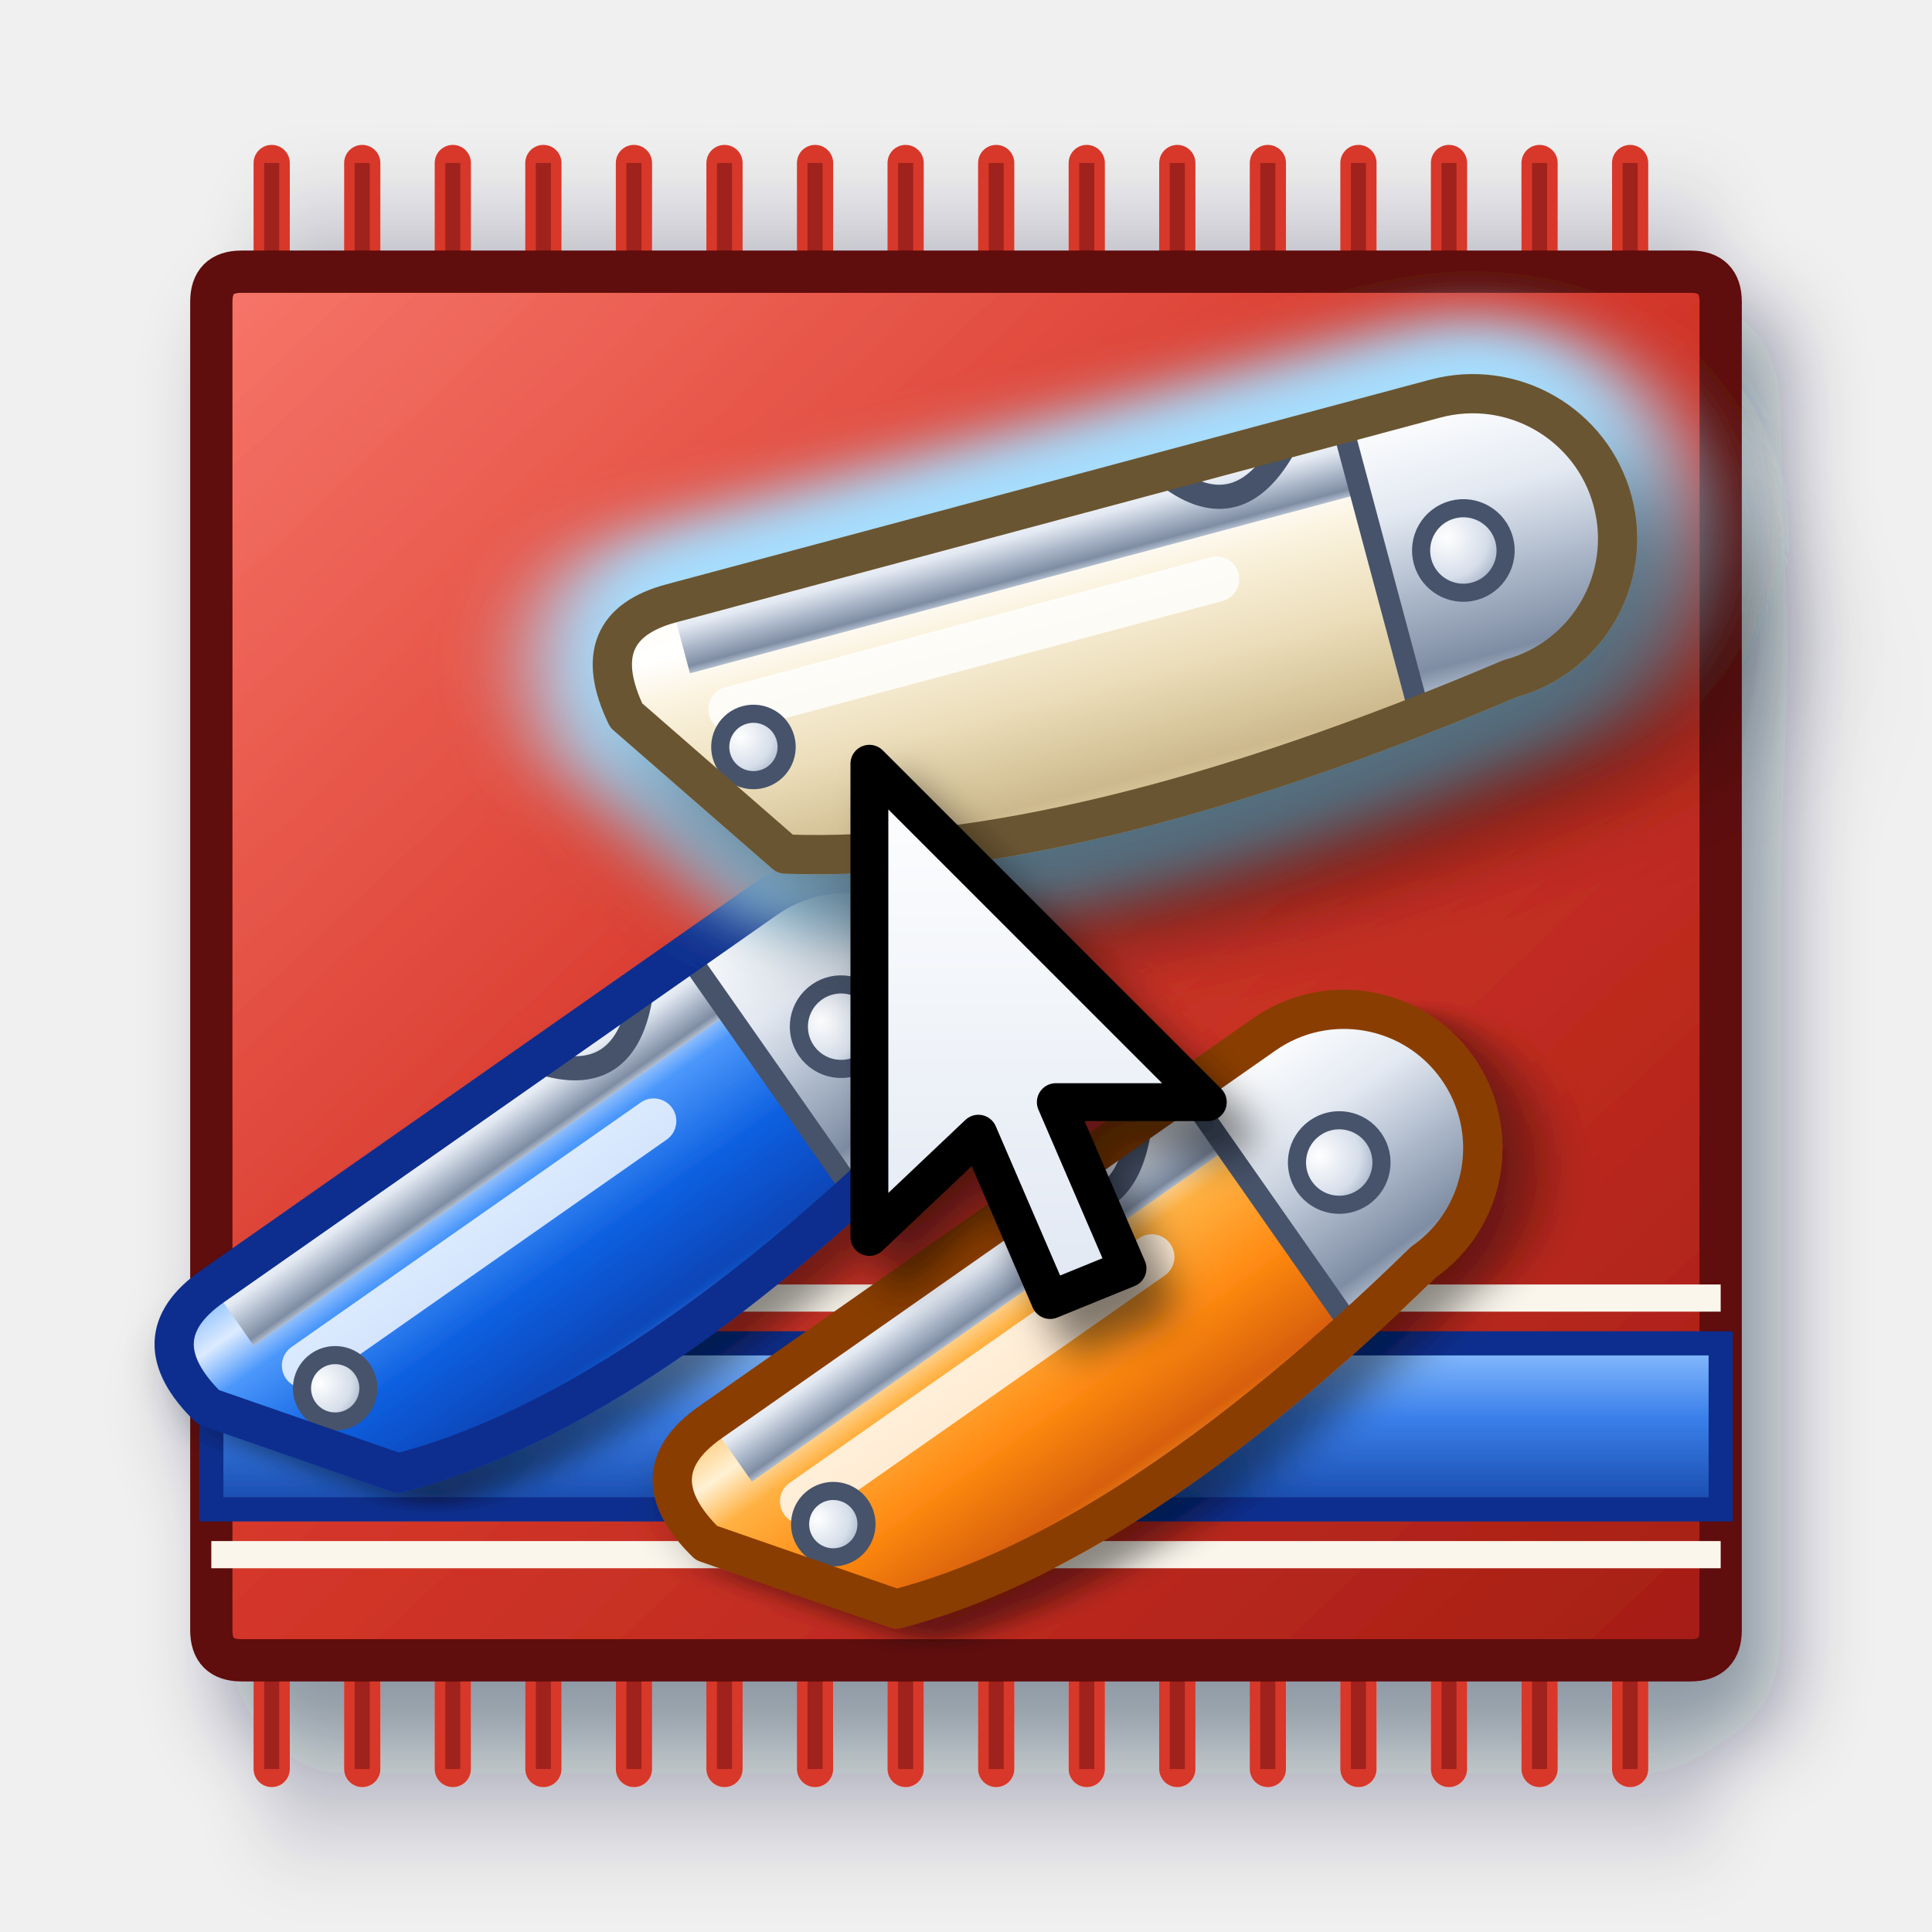
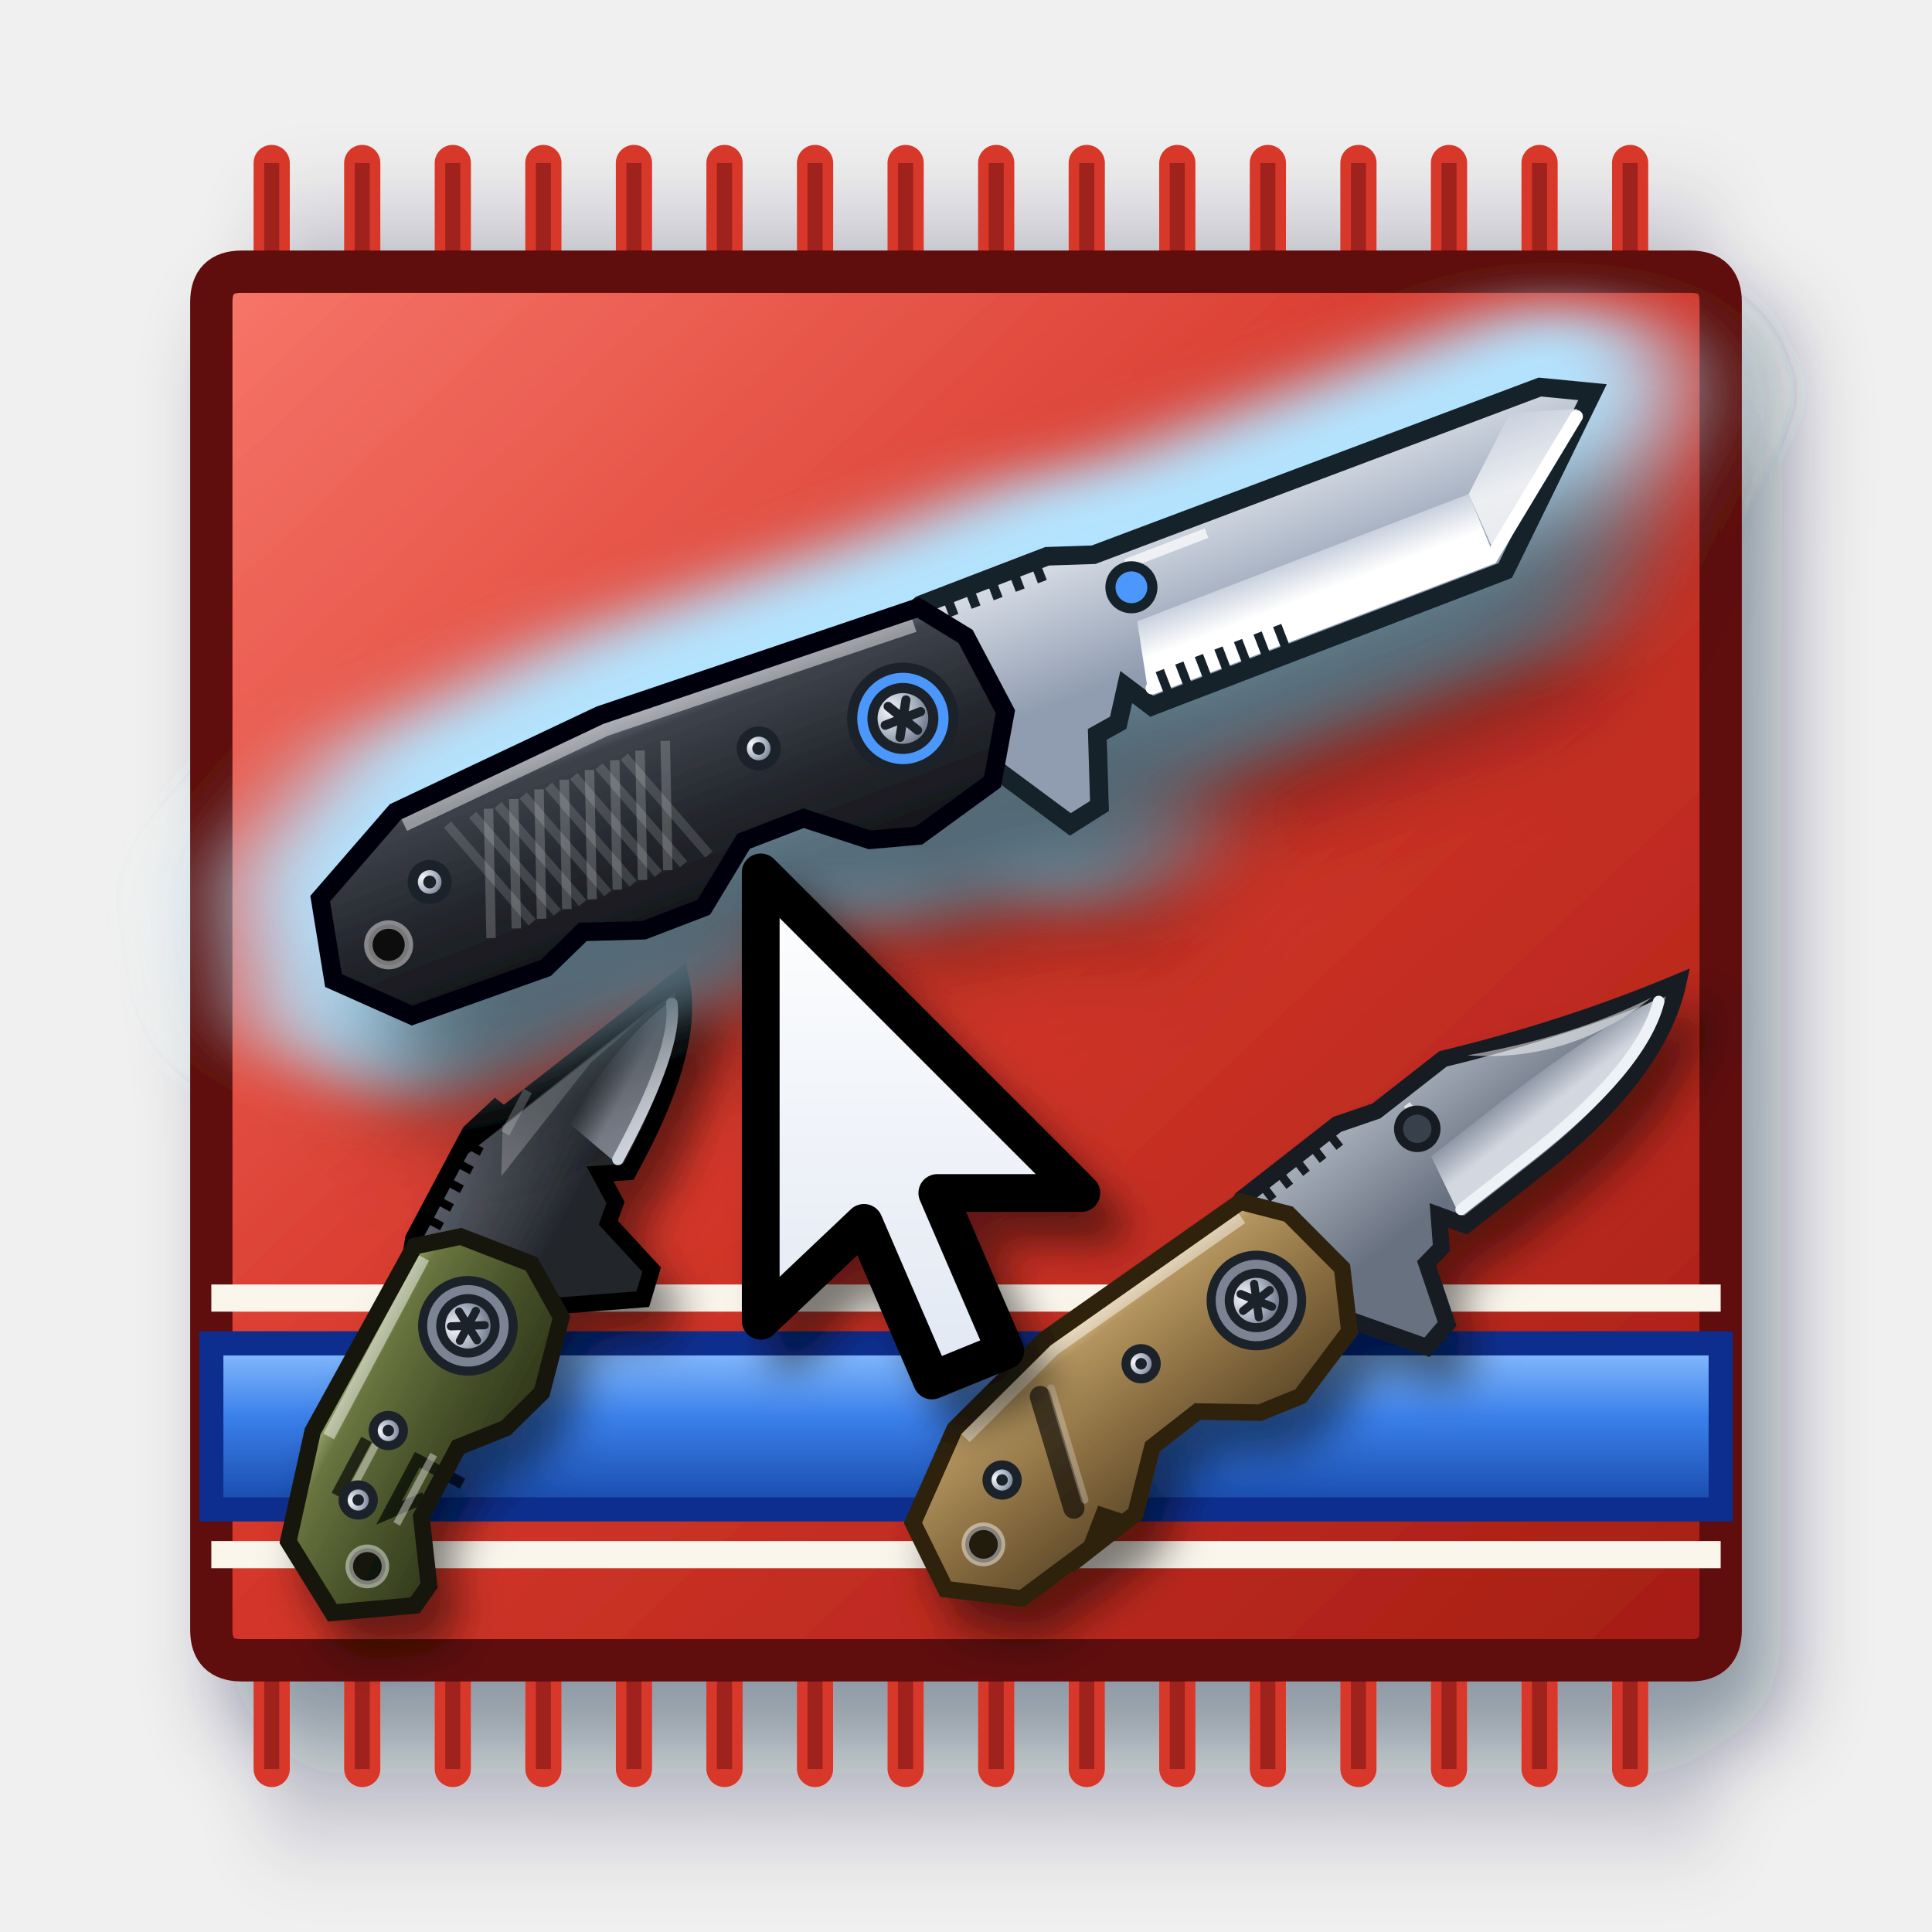
<svg xmlns="http://www.w3.org/2000/svg" viewBox="0 0 64 64" width="64" height="64">
  <defs>
-     <linearGradient id="pk1a-blue" x1="0" y1="0" x2="0" y2="1">
-       <stop offset="0" stop-color="#7DB6FF" />
-       <stop offset="0.16" stop-color="#DCEBFF" />
-       <stop offset="0.3" stop-color="#4B97FB" />
-       <stop offset="0.6" stop-color="#0D5FE0" />
-       <stop offset="0.9" stop-color="#0846B8" />
-       <stop offset="1" stop-color="#2C6FDB" />
-     </linearGradient>
-     <linearGradient id="pk1a-green" x1="0" y1="0" x2="0" y2="1">
-       <stop offset="0" stop-color="#90DC7E" />
-       <stop offset="0.16" stop-color="#E4F8DA" />
-       <stop offset="0.3" stop-color="#6ECB5B" />
-       <stop offset="0.6" stop-color="#33A02E" />
-       <stop offset="0.9" stop-color="#1E781C" />
-       <stop offset="1" stop-color="#3F9A36" />
-     </linearGradient>
-     <linearGradient id="pk1a-amber" x1="0" y1="0" x2="0" y2="1">
-       <stop offset="0" stop-color="#FFC66E" />
-       <stop offset="0.16" stop-color="#FFF1D4" />
-       <stop offset="0.3" stop-color="#FFB142" />
-       <stop offset="0.6" stop-color="#FF8A12" />
-       <stop offset="0.9" stop-color="#D85F09" />
-       <stop offset="1" stop-color="#EE8A2A" />
-     </linearGradient>
-     <linearGradient id="pk1a-ivory" x1="0" y1="0" x2="0" y2="1">
-       <stop offset="0" stop-color="#FFFDF6" />
-       <stop offset="0.16" stop-color="#FFFFFF" />
-       <stop offset="0.3" stop-color="#FBF3DF" />
-       <stop offset="0.6" stop-color="#EBDDB9" />
-       <stop offset="0.9" stop-color="#CDB98D" />
-       <stop offset="1" stop-color="#DDCDA5" />
-     </linearGradient>
-     <linearGradient id="pk1a-steel" x1="0" y1="0" x2="0" y2="1">
-       <stop offset="0" stop-color="#FFFFFF" />
-       <stop offset="0.35" stop-color="#E3E9F2" />
-       <stop offset="0.65" stop-color="#AAB6C8" />
-       <stop offset="0.9" stop-color="#7F8DA4" />
-       <stop offset="1" stop-color="#B3BFCF" />
-     </linearGradient>
-     <linearGradient id="pk1a-blade" x1="0" y1="0" x2="0" y2="1">
-       <stop offset="0" stop-color="#F4F7FB" />
-       <stop offset="0.45" stop-color="#DCE3EE" />
-       <stop offset="0.55" stop-color="#B9C4D6" />
-       <stop offset="1" stop-color="#E9EEF6" />
-     </linearGradient>
-     <radialGradient id="pk1a-pin" cx=".35" cy=".3" r=".8">
-       <stop offset="0" stop-color="#FFFFFF" />
-       <stop offset="0.6" stop-color="#D6DEEA" />
-       <stop offset="1" stop-color="#8C9BB4" />
-     </radialGradient>
    <linearGradient id="pk1a-cloth" x1="0" y1="0" x2="1" y2="1">
      <stop offset="0" stop-color="#F7766A" />
      <stop offset="0.45" stop-color="#D7382B" />
      <stop offset="1" stop-color="#A41D14" />
    </linearGradient>
-     <radialGradient id="pk1a-sheen" cx=".3" cy=".25" r=".7">
-       <stop offset="0" stop-color="#FFFFFF" />
-       <stop offset="1" stop-color="#FFFFFF" />
-     </radialGradient>
    <linearGradient id="pk1a-stripe" x1="0" y1="0" x2="0" y2="1">
      <stop offset="0" stop-color="#8CC0FF" />
      <stop offset="0.45" stop-color="#3A7FEA" />
      <stop offset="1" stop-color="#1748A8" />
    </linearGradient>
-     <linearGradient id="pk1a-stripev" x1="0" y1="0" x2="1" y2="0">
-       <stop offset="0" stop-color="#8CC0FF" />
-       <stop offset="0.45" stop-color="#3A7FEA" />
-       <stop offset="1" stop-color="#1748A8" />
+     <linearGradient id="pk1a-f-dlc" x1="0" y1="0" x2="0" y2="1">
+       <stop offset="0" stop-color="#5B606A" />
+       <stop offset="0.55" stop-color="#22252A" />
+       <stop offset="1" stop-color="#22252A" />
    </linearGradient>
+     <linearGradient id="pk1a-b-dlc" x1="0" y1="0" x2="0" y2="1">
+       <stop offset="0" stop-color="#33373E" />
+       <stop offset="0.55" stop-color="#7E848F" />
+       <stop offset="1" stop-color="#7E848F" />
+     </linearGradient>
+     <linearGradient id="pk1a-h-od" x1="0" y1="0" x2="0" y2="1">
+       <stop offset="0" stop-color="#A3AE7C" />
+       <stop offset="0.14" stop-color="#69753F" />
+       <stop offset="0.55" stop-color="#4A542B" />
+       <stop offset="1" stop-color="#2F361A" />
+     </linearGradient>
+     <radialGradient id="pk1a-pin" cx=".35" cy=".3" r=".8">
+       <stop offset="0" stop-color="#F4F6FA" />
+       <stop offset="0.5" stop-color="#AAB3C2" />
+       <stop offset="1" stop-color="#525C6E" />
+     </radialGradient>
+     <filter id="pk1a-ks" x="-30%" y="-30%" width="170%" height="170%">
+       <feDropShadow dx=".7" dy="1.1" stdDeviation=".7" flood-color="#000" flood-opacity=".5" />
+     </filter>
+     <linearGradient id="pk1a-f-stone" x1="0" y1="0" x2="0" y2="1">
+       <stop offset="0" stop-color="#A9B0BC" />
+       <stop offset="0.55" stop-color="#687180" />
+       <stop offset="1" stop-color="#687180" />
+     </linearGradient>
+     <linearGradient id="pk1a-b-stone" x1="0" y1="0" x2="0" y2="1">
+       <stop offset="0" stop-color="#8E97A6" />
+       <stop offset="0.55" stop-color="#D3D8E0" />
+       <stop offset="1" stop-color="#D3D8E0" />
+     </linearGradient>
+     <linearGradient id="pk1a-h-tan" x1="0" y1="0" x2="0" y2="1">
+       <stop offset="0" stop-color="#E6CFA2" />
+       <stop offset="0.14" stop-color="#B4955F" />
+       <stop offset="0.55" stop-color="#8B6F42" />
+       <stop offset="1" stop-color="#5F4A29" />
+     </linearGradient>
+     <linearGradient id="pk1a-f-satin" x1="0" y1="0" x2="0" y2="1">
+       <stop offset="0" stop-color="#D9DFE8" />
+       <stop offset="0.55" stop-color="#909CB0" />
+       <stop offset="1" stop-color="#909CB0" />
+     </linearGradient>
+     <linearGradient id="pk1a-b-satin" x1="0" y1="0" x2="0" y2="1">
+       <stop offset="0" stop-color="#C9D1DE" />
+       <stop offset="0.55" stop-color="#FFFFFF" />
+       <stop offset="1" stop-color="#FFFFFF" />
+     </linearGradient>
+     <linearGradient id="pk1a-h-black" x1="0" y1="0" x2="0" y2="1">
+       <stop offset="0" stop-color="#7C8592" />
+       <stop offset="0.14" stop-color="#3D424B" />
+       <stop offset="0.55" stop-color="#25282E" />
+       <stop offset="1" stop-color="#131519" />
+     </linearGradient>
+     <filter id="pk1a-glow" x="-30%" y="-90%" width="160%" height="280%">
+       <feGaussianBlur stdDeviation="1.25" />
+     </filter>
+     <filter id="pk1a-lift" x="-30%" y="-30%" width="170%" height="170%">
+       <feDropShadow dx="2" dy="3.4" stdDeviation="1.8" flood-color="#000" flood-opacity=".55" />
+     </filter>
+     <filter id="pk1a-cs" x="-30%" y="-30%" width="170%" height="170%">
+       <feDropShadow dx="1" dy="1.2" stdDeviation=".7" flood-color="#000" flood-opacity=".5" />
+     </filter>
    <linearGradient id="pk1a-cur" x1="0" y1="0" x2="0" y2="1">
      <stop offset="0" stop-color="#FFFFFF" />
      <stop offset="1" stop-color="#E1E8F3" />
    </linearGradient>
-     <filter id="pk1a-shadow" x="-25%" y="-25%" width="150%" height="150%">
+     <filter id="pk1a-shadow" x="-30%" y="-30%" width="170%" height="170%">
      <feDropShadow dx="1.3" dy="1.9" stdDeviation="1.4" flood-color="#06143A" flood-opacity=".42" />
-     </filter>
-     <filter id="pk1a-ks" x="-20%" y="-40%" width="140%" height="180%">
-       <feDropShadow dx=".6" dy="1.1" stdDeviation=".7" flood-color="#000" flood-opacity=".45" />
-     </filter>
-     <filter id="pk1a-lift" x="-30%" y="-60%" width="160%" height="240%">
-       <feDropShadow dx="1.8" dy="3.6" stdDeviation="1.9" flood-color="#000" flood-opacity=".5" />
-     </filter>
-     <filter id="pk1a-glow" x="-30%" y="-60%" width="160%" height="220%">
-       <feGaussianBlur stdDeviation="1.2" />
-     </filter>
-     <filter id="pk1a-cs" x="-40%" y="-30%" width="200%" height="170%">
-       <feDropShadow dx="1" dy="1.2" stdDeviation=".7" flood-color="#000" flood-opacity=".5" />
    </filter>
  </defs>
  <g filter="url(#pk1a-shadow)">
    <path d="M9 9V5.4M9 55V58.6M12 9V5.4M12 55V58.6M15 9V5.4M15 55V58.6M18 9V5.4M18 55V58.6M21 9V5.4M21 55V58.6M24 9V5.4M24 55V58.6M27 9V5.4M27 55V58.6M30 9V5.4M30 55V58.6M33 9V5.4M33 55V58.6M36 9V5.4M36 55V58.6M39 9V5.4M39 55V58.6M42 9V5.4M42 55V58.6M45 9V5.4M45 55V58.6M48 9V5.4M48 55V58.6M51 9V5.4M51 55V58.6M54 9V5.4M54 55V58.6" stroke="#D7382B" stroke-width="1.2" stroke-linecap="round" />
    <path d="M9 9V5.4M9 55V58.6M12 9V5.4M12 55V58.6M15 9V5.4M15 55V58.6M18 9V5.4M18 55V58.6M21 9V5.4M21 55V58.6M24 9V5.4M24 55V58.6M27 9V5.4M27 55V58.6M30 9V5.4M30 55V58.6M33 9V5.4M33 55V58.6M36 9V5.4M36 55V58.6M39 9V5.4M39 55V58.6M42 9V5.4M42 55V58.6M45 9V5.4M45 55V58.6M48 9V5.4M48 55V58.6M51 9V5.4M51 55V58.6M54 9V5.4M54 55V58.6" stroke="#5E0C08" stroke-opacity=".45" stroke-width=".5" />
    <path d="M8 9H56Q57 9 57 10V54Q57 55 56 55H8Q7 55 7 54V10Q7 9 8 9Z" fill="url(#pk1a-cloth)" stroke="#5E0C08" stroke-width="1.4" stroke-linejoin="round" />
    <rect x="7" y="44.5" width="50" height="5.5" fill="url(#pk1a-stripe)" stroke="#0A2F8F" stroke-width=".8" />
    <path d="M7 43H57M7 51.5H57" stroke="#FBF6EC" stroke-width=".9" />
-     <g transform="translate(19.5 39.5) rotate(-35)">
-       <g filter="url(#pk1a-ks)">
-         <path d="M-12 -4.6H10.4A4.6 4.6 0 0 1 10.4 4.6Q-3 6.8 -10.5 4L-14.4 -1.4Q-15 -4.6 -12 -4.6Z" fill="url(#pk1a-blue)" />
-         <rect x="-12" y="-4.6" width="19.2" height="2.4" fill="url(#pk1a-steel)" />
-         <path d="M1.2 -4.4q1.8 2.3 4 0" fill="none" stroke="#46526A" stroke-width=".8" />
-         <path d="M-11 -0.7H3.12" stroke="#fff" stroke-opacity=".8" stroke-width="1.5" stroke-linecap="round" />
-         <path d="M7.2 -4.6H10.4A4.6 4.6 0 0 1 10.4 4.6H7.2Z" fill="url(#pk1a-steel)" />
-         <path d="M7.2 -4.6V4.9" stroke="#46526A" stroke-width=".7" />
-         <circle cx="10" cy="0.3" r="1.4" fill="url(#pk1a-pin)" stroke="#46526A" stroke-width=".6" />
-         <circle cx="-10.6" cy="0.5" r="1.1" fill="url(#pk1a-pin)" stroke="#46526A" stroke-width=".6" />
-         <path d="M-12 -4.6H10.4A4.6 4.6 0 0 1 10.4 4.6Q-3 6.8 -10.5 4L-14.4 -1.4Q-15 -4.6 -12 -4.6Z" fill="none" stroke="#0A2F8F" stroke-width="1.3" stroke-linejoin="round" />
+     <g filter="url(#pk1a-ks)">
+       <g transform="translate(15.5 43.92) rotate(-62)">
+         <path d="M-1 -2L1.7 -2.95L5.7 -2.95L7 -2.5L6.1 -2.5L13.5 .8Q11.8 2.3 7.5 2.3L7 2.3L6.5 1.5L5.9 2.4L5.2 2.5L4.5 4.5L3.5 4.7L2.1 2.5L-1 2.2Z" fill="url(#pk1a-f-dlc)" stroke="#030405" stroke-width=".55" stroke-miterlimit="6" />
+         <path d="M7.5 -.2L7.9 -.2Q10.8 0 12.7 .9Q11.5 1.88 7.5 1.88L7.05 1.88Z" fill="url(#pk1a-b-dlc)" />
+         <path d="M6.4 -2.1L12.4 .55L9.6 -.5L4.9 -1.35Z" fill="#fff" fill-opacity=".25" />
+         <path d="M7.2 1.8H7.5Q11.4 1.8 12.6 .95" fill="none" stroke="#D3D9E2" stroke-width=".38" stroke-linecap="round" />
+         <path d="M7.8 -1.9H6.21" stroke="#fff" stroke-opacity=".3" stroke-width=".3" />
+         <path d="M2.5 -3v.7M3.2 -3v.7M3.9 -3v.7M4.6 -3v.7M5.3 -3v.7" stroke="#030405" stroke-width=".28" />
+         <path d="M2.5 -1.6L1.5 -2.8L-5.5 -2.9L-9.1 -1.9L-10.5 .5L-9 2.8L-8.2 2.9L-6.3 1.6L-3.7 1.6L-2.4 2.7L-.8 3.2L1.7 2.6L2.8 .9Z" fill="url(#pk1a-h-od)" />
+         <path d="M-4.7 2.3V.6H-6.7L-5.7 1.4M-4.9 -1.2H-7" fill="none" stroke="#000" stroke-opacity=".65" stroke-width=".38" />
+         <path d="M-4.3 1H-6.9M-4.9 -.85H-7" stroke="#fff" stroke-opacity=".4" stroke-width=".25" />
+         <path d="M1.3 -2.35H-5.4" stroke="#fff" stroke-opacity=".45" stroke-width=".4" />
+         <circle cx="0" cy="0" r="1.5" fill="#7B8493" stroke="#1B212C" stroke-width=".3" />
+         <circle cx="0" cy="0" r=".9" fill="url(#pk1a-pin)" stroke="#1B212C" stroke-width=".3" />
+         <path d="M-.56 0h1.12M-.28 -.49l.56 .97M-.28 .49l.56 -.97" stroke="#1B212C" stroke-width=".27" stroke-linecap="round" />
+         <circle cx="-4.3" cy="-.7" r=".5" fill="url(#pk1a-pin)" stroke="#1B212C" stroke-width=".3" />
+         <circle cx="-4.3" cy="-.7" r=".19" fill="#1B212C" />
+         <circle cx="-6.8" cy="-.5" r=".5" fill="url(#pk1a-pin)" stroke="#1B212C" stroke-width=".3" />
+         <circle cx="-6.8" cy="-.5" r=".19" fill="#1B212C" />
+         <circle cx="-8.6" cy=".8" r=".6" fill="#000" fill-opacity=".75" stroke="#fff" stroke-opacity=".45" stroke-width=".25" />
+         <path d="M2.5 -1.6L1.5 -2.8L-5.5 -2.9L-9.1 -1.9L-10.5 .5L-9 2.8L-8.2 2.9L-6.3 1.6L-3.7 1.6L-2.4 2.7L-.8 3.2L1.7 2.6L2.8 .9Z" fill="none" stroke="#141807" stroke-width=".55" stroke-miterlimit="6" />
      </g>
    </g>
-     <g transform="translate(36 44) rotate(-35)">
-       <g filter="url(#pk1a-ks)">
-         <path d="M-12 -4.6H10.4A4.6 4.6 0 0 1 10.4 4.6Q-3 6.8 -10.5 4L-14.4 -1.4Q-15 -4.6 -12 -4.6Z" fill="url(#pk1a-amber)" />
-         <rect x="-12" y="-4.6" width="19.2" height="2.4" fill="url(#pk1a-steel)" />
-         <path d="M1.2 -4.4q1.8 2.3 4 0" fill="none" stroke="#46526A" stroke-width=".8" />
-         <path d="M-11 -0.7H3.12" stroke="#fff" stroke-opacity=".8" stroke-width="1.5" stroke-linecap="round" />
-         <path d="M7.2 -4.6H10.4A4.6 4.6 0 0 1 10.4 4.6H7.2Z" fill="url(#pk1a-steel)" />
-         <path d="M7.2 -4.6V4.9" stroke="#46526A" stroke-width=".7" />
-         <circle cx="10" cy="0.3" r="1.4" fill="url(#pk1a-pin)" stroke="#46526A" stroke-width=".6" />
-         <circle cx="-10.6" cy="0.5" r="1.1" fill="url(#pk1a-pin)" stroke="#46526A" stroke-width=".6" />
-         <path d="M-12 -4.6H10.4A4.6 4.6 0 0 1 10.4 4.6Q-3 6.8 -10.5 4L-14.4 -1.4Q-15 -4.6 -12 -4.6Z" fill="none" stroke="#8A3C00" stroke-width="1.3" stroke-linejoin="round" />
+     <g filter="url(#pk1a-ks)">
+       <g transform="translate(41.62 43.08) rotate(-38)">
+         <path d="M-1 -2L1.7 -2.95L5.7 -2.95L7 -2.5L9.8 -2.5Q13.65 -.75 17.5 .3Q15.1 2.3 10 2.3L7 2.3L6.5 1.5L5.9 2.4L5.2 2.5L4.5 4.5L3.5 4.7L2.1 2.5L-1 2.2Z" fill="url(#pk1a-f-stone)" stroke="#161A22" stroke-width=".55" stroke-miterlimit="6" />
+         <path d="M7.5 -.2L10 -.2Q14.2 -.2 16.7 .32Q14.9 1.88 10 1.88L7.05 1.88Z" fill="url(#pk1a-b-stone)" />
+         <path d="M10.5 -2.1Q13.65 -.42 16.5 .15Q13.05 .2 10.5 -2.1Z" fill="#fff" fill-opacity=".5" />
+         <path d="M7.2 1.8H10Q14.8 1.8 16.6 .4" fill="none" stroke="#EEF1F5" stroke-width=".38" stroke-linecap="round" />
+         <path d="M7.8 -1.9H8.05" stroke="#fff" stroke-opacity=".7" stroke-width=".3" />
+         <path d="M2.5 -3v.7M3.2 -3v.7M3.9 -3v.7M4.6 -3v.7M5.3 -3v.7" stroke="#161A22" stroke-width=".28" />
+         <circle cx="7.7" cy="-1.2" r=".62" fill="#39404C" stroke="#161A22" stroke-width=".3" />
+         <path d="M2.6 -1.6L1.6 -2.9L-6.3 -3.3L-10.5 -2.8L-13.5 -1.2L-14 1.2L-12.2 3L-8 3.1L-8.4 2.5L-9.4 3.1L-7.5 3.1L-5.7 1.7L-3.8 1.7L-2.2 3L-.8 3.4L1.8 2.7L2.9 .9Z" fill="url(#pk1a-h-tan)" />
+         <path d="M-9 1.7l1.4 -3.6" stroke="#000" stroke-opacity=".6" stroke-width=".7" stroke-linecap="round" />
+         <path d="M-8.55 1.7l1.4 -3.6" stroke="#fff" stroke-opacity=".25" stroke-width=".25" stroke-linecap="round" />
+         <path d="M1.3 -2.45L-6.3 -2.85L-10.4 -2.35" fill="none" stroke="#fff" stroke-opacity=".45" stroke-width=".4" />
+         <circle cx="0" cy="0" r="1.5" fill="#7B8493" stroke="#1B212C" stroke-width=".3" />
+         <circle cx="0" cy="0" r=".9" fill="url(#pk1a-pin)" stroke="#1B212C" stroke-width=".3" />
+         <path d="M-.56 0h1.12M-.28 -.49l.56 .97M-.28 .49l.56 -.97" stroke="#1B212C" stroke-width=".27" stroke-linecap="round" />
+         <circle cx="-4.3" cy="-.7" r=".5" fill="url(#pk1a-pin)" stroke="#1B212C" stroke-width=".3" />
+         <circle cx="-4.3" cy="-.7" r=".19" fill="#1B212C" />
+         <circle cx="-10.3" cy="-.5" r=".5" fill="url(#pk1a-pin)" stroke="#1B212C" stroke-width=".3" />
+         <circle cx="-10.3" cy="-.5" r=".19" fill="#1B212C" />
+         <circle cx="-12.1" cy=".8" r=".6" fill="#000" fill-opacity=".75" stroke="#fff" stroke-opacity=".45" stroke-width=".25" />
+         <path d="M2.6 -1.6L1.6 -2.9L-6.3 -3.3L-10.5 -2.8L-13.5 -1.2L-14 1.2L-12.2 3L-8 3.1L-8.4 2.5L-9.4 3.1L-7.5 3.1L-5.7 1.7L-3.8 1.7L-2.2 3L-.8 3.4L1.8 2.7L2.9 .9Z" fill="none" stroke="#2E220E" stroke-width=".55" stroke-miterlimit="6" />
      </g>
    </g>
-     <g transform="translate(37 21) rotate(-15)">
-       <g filter="url(#pk1a-glow)">
-         <path d="M-14 -4.8H12.2A4.8 4.8 0 0 1 12.2 4.8Q-3.4 7 -12.5 4.2L-16.4 -1.6Q-17 -4.8 -14 -4.8Z" fill="#A6DEFF" stroke="#A6DEFF" stroke-width="5.2" stroke-linejoin="round" />
-       </g>
-       <g filter="url(#pk1a-lift)">
-         <path d="M-14 -4.8H12.2A4.8 4.8 0 0 1 12.2 4.8Q-3.4 7 -12.5 4.2L-16.4 -1.6Q-17 -4.8 -14 -4.8Z" fill="url(#pk1a-ivory)" />
-         <rect x="-14" y="-4.8" width="23" height="2.4" fill="url(#pk1a-steel)" />
-         <path d="M3 -4.6q1.8 2.3 4 0" fill="none" stroke="#46526A" stroke-width=".8" />
-         <path d="M-13 -0.9H3.66" stroke="#fff" stroke-opacity=".8" stroke-width="1.5" stroke-linecap="round" />
-         <path d="M9 -4.8H12.2A4.8 4.8 0 0 1 12.2 4.8H9Z" fill="url(#pk1a-steel)" />
-         <path d="M9 -4.8V5.1" stroke="#46526A" stroke-width=".7" />
-         <circle cx="11.8" cy="0.3" r="1.4" fill="url(#pk1a-pin)" stroke="#46526A" stroke-width=".6" />
-         <circle cx="-12.6" cy="0.5" r="1.1" fill="url(#pk1a-pin)" stroke="#46526A" stroke-width=".6" />
-         <path d="M-14 -4.8H12.2A4.8 4.8 0 0 1 12.2 4.8Q-3.4 7 -12.5 4.2L-16.4 -1.6Q-17 -4.8 -14 -4.8Z" fill="none" stroke="#6B5530" stroke-width="1.3" stroke-linejoin="round" />
+     <g transform="translate(29.91 23.8) rotate(-21) scale(1.12)" filter="url(#pk1a-glow)" fill="#B4E4FF" stroke="#B4E4FF" stroke-width="5" stroke-linejoin="round">
+       <path d="M-1 -2L1.7 -2.95L5.7 -2.95L7 -2.5L21.1 -2.4L22.5 -1.7L18.2 2.3L7 2.3L6.5 1.5L5.9 2.4L5.2 2.5L4.5 4.5L3.5 4.7L2.1 2.5L-1 2.2Z" />
+       <path d="M2.6 -1.6L1.6 -2.9L-8.33 -3.3L-15 -2.8L-18 -1.2L-18.5 1.2L-16.7 3L-12.5 3.1L-11.1 2.5L-9.4 3.1L-7.5 3.1L-5.7 1.7L-3.8 1.7L-2.2 3L-.8 3.4L1.8 2.7L2.9 .9Z" />
+     </g>
+     <g filter="url(#pk1a-lift)">
+       <g transform="translate(29.91 23.8) rotate(-21) scale(1.12)">
+         <path d="M-1 -2L1.7 -2.95L5.7 -2.95L7 -2.5L21.1 -2.4L22.5 -1.7L18.2 2.3L7 2.3L6.5 1.5L5.9 2.4L5.2 2.5L4.5 4.5L3.5 4.7L2.1 2.5L-1 2.2Z" fill="url(#pk1a-f-satin)" stroke="#19202C" stroke-width=".55" stroke-miterlimit="6" />
+         <path d="M7.5 -.2L18 -.2L18.05 1.88L7.05 1.88Z" fill="url(#pk1a-b-satin)" />
+         <path d="M18 -.2L20 -2L21.9 -1.4L18.1 1.88Z" fill="url(#pk1a-b-satin)" fill-opacity=".8" />
+         <path d="M7.2 1.8H17.95L21.8 -1.2" fill="none" stroke="#FFFFFF" stroke-width=".38" stroke-linecap="round" />
+         <path d="M7.8 -1.9H10.35" stroke="#fff" stroke-opacity=".7" stroke-width=".3" />
+         <path d="M2.5 -3v.7M3.2 -3v.7M3.9 -3v.7M4.6 -3v.7M5.3 -3v.7" stroke="#19202C" stroke-width=".28" />
+         <path d="M7.6 2.2v-.8M8.22 2.2v-.8M8.84 2.2v-.8M9.46 2.2v-.8M10.08 2.2v-.8M10.7 2.2v-.8M11.32 2.2v-.8" stroke="#19202C" stroke-width=".26" />
+         <circle cx="7.7" cy="-1.2" r=".62" fill="#4B97FB" stroke="#19202C" stroke-width=".3" />
+         <path d="M2.6 -1.6L1.6 -2.9L-8.33 -3.3L-15 -2.8L-18 -1.2L-18.5 1.2L-16.7 3L-12.5 3.1L-11.1 2.5L-9.4 3.1L-7.5 3.1L-5.7 1.7L-3.8 1.7L-2.2 3L-.8 3.4L1.8 2.7L2.9 .9Z" fill="url(#pk1a-h-black)" />
+         <path d="M-13.7 1.7l1.3 -3.6M-12.9 1.7l1.3 -3.6M-12.1 1.7l1.3 -3.6M-11.3 1.7l1.3 -3.6M-10.5 1.7l1.3 -3.6M-9.7 1.7l1.3 -3.6M-8.9 1.7l1.3 -3.6M-8.1 1.7l1.3 -3.6" stroke="#fff" stroke-opacity=".2" stroke-width=".28" />
+         <path d="M-13.7 -1.9l1.3 3.6M-12.9 -1.9l1.3 3.6M-12.1 -1.9l1.3 3.6M-11.3 -1.9l1.3 3.6M-10.5 -1.9l1.3 3.6M-9.7 -1.9l1.3 3.6M-8.9 -1.9l1.3 3.6M-8.1 -1.9l1.3 3.6" stroke="#fff" stroke-opacity=".14" stroke-width=".28" />
+         <path d="M1.3 -2.45L-8.33 -2.85L-14.9 -2.35" fill="none" stroke="#fff" stroke-opacity=".45" stroke-width=".4" />
+         <circle cx="0" cy="0" r="1.5" fill="#4B97FB" stroke="#1B212C" stroke-width=".3" />
+         <circle cx="0" cy="0" r=".9" fill="url(#pk1a-pin)" stroke="#1B212C" stroke-width=".3" />
+         <path d="M-.56 0h1.12M-.28 -.49l.56 .97M-.28 .49l.56 -.97" stroke="#1B212C" stroke-width=".27" stroke-linecap="round" />
+         <circle cx="-4.3" cy="-.7" r=".5" fill="url(#pk1a-pin)" stroke="#1B212C" stroke-width=".3" />
+         <circle cx="-4.3" cy="-.7" r=".19" fill="#1B212C" />
+         <circle cx="-14.8" cy="-.5" r=".5" fill="url(#pk1a-pin)" stroke="#1B212C" stroke-width=".3" />
+         <circle cx="-14.8" cy="-.5" r=".19" fill="#1B212C" />
+         <circle cx="-16.6" cy=".8" r=".6" fill="#000" fill-opacity=".75" stroke="#fff" stroke-opacity=".45" stroke-width=".25" />
+         <path d="M2.6 -1.6L1.6 -2.9L-8.33 -3.3L-15 -2.8L-18 -1.2L-18.5 1.2L-16.7 3L-12.5 3.1L-11.1 2.5L-9.4 3.1L-7.5 3.1L-5.7 1.7L-3.8 1.7L-2.2 3L-.8 3.4L1.8 2.7L2.9 .9Z" fill="none" stroke="#050608" stroke-width=".55" stroke-miterlimit="6" />
      </g>
    </g>
-     <g transform="translate(28.8 25.3) scale(0.95)" filter="url(#pk1a-cs)">
-       <path d="M0 0V16.5L3.8 12.9L6.3 18.7L9 17.6L6.5 11.8H11.8Z" fill="url(#pk1a-cur)" stroke="#000" stroke-width="1.32" stroke-linejoin="round" />
+     <g transform="translate(25.2 28.9) scale(0.9)" filter="url(#pk1a-cs)">
+       <path d="M0 0V16.5L3.8 12.9L6.3 18.7L9 17.6L6.5 11.8H11.8Z" fill="url(#pk1a-cur)" stroke="#000" stroke-width="1.39" stroke-linejoin="round" />
    </g>
  </g>
</svg>
